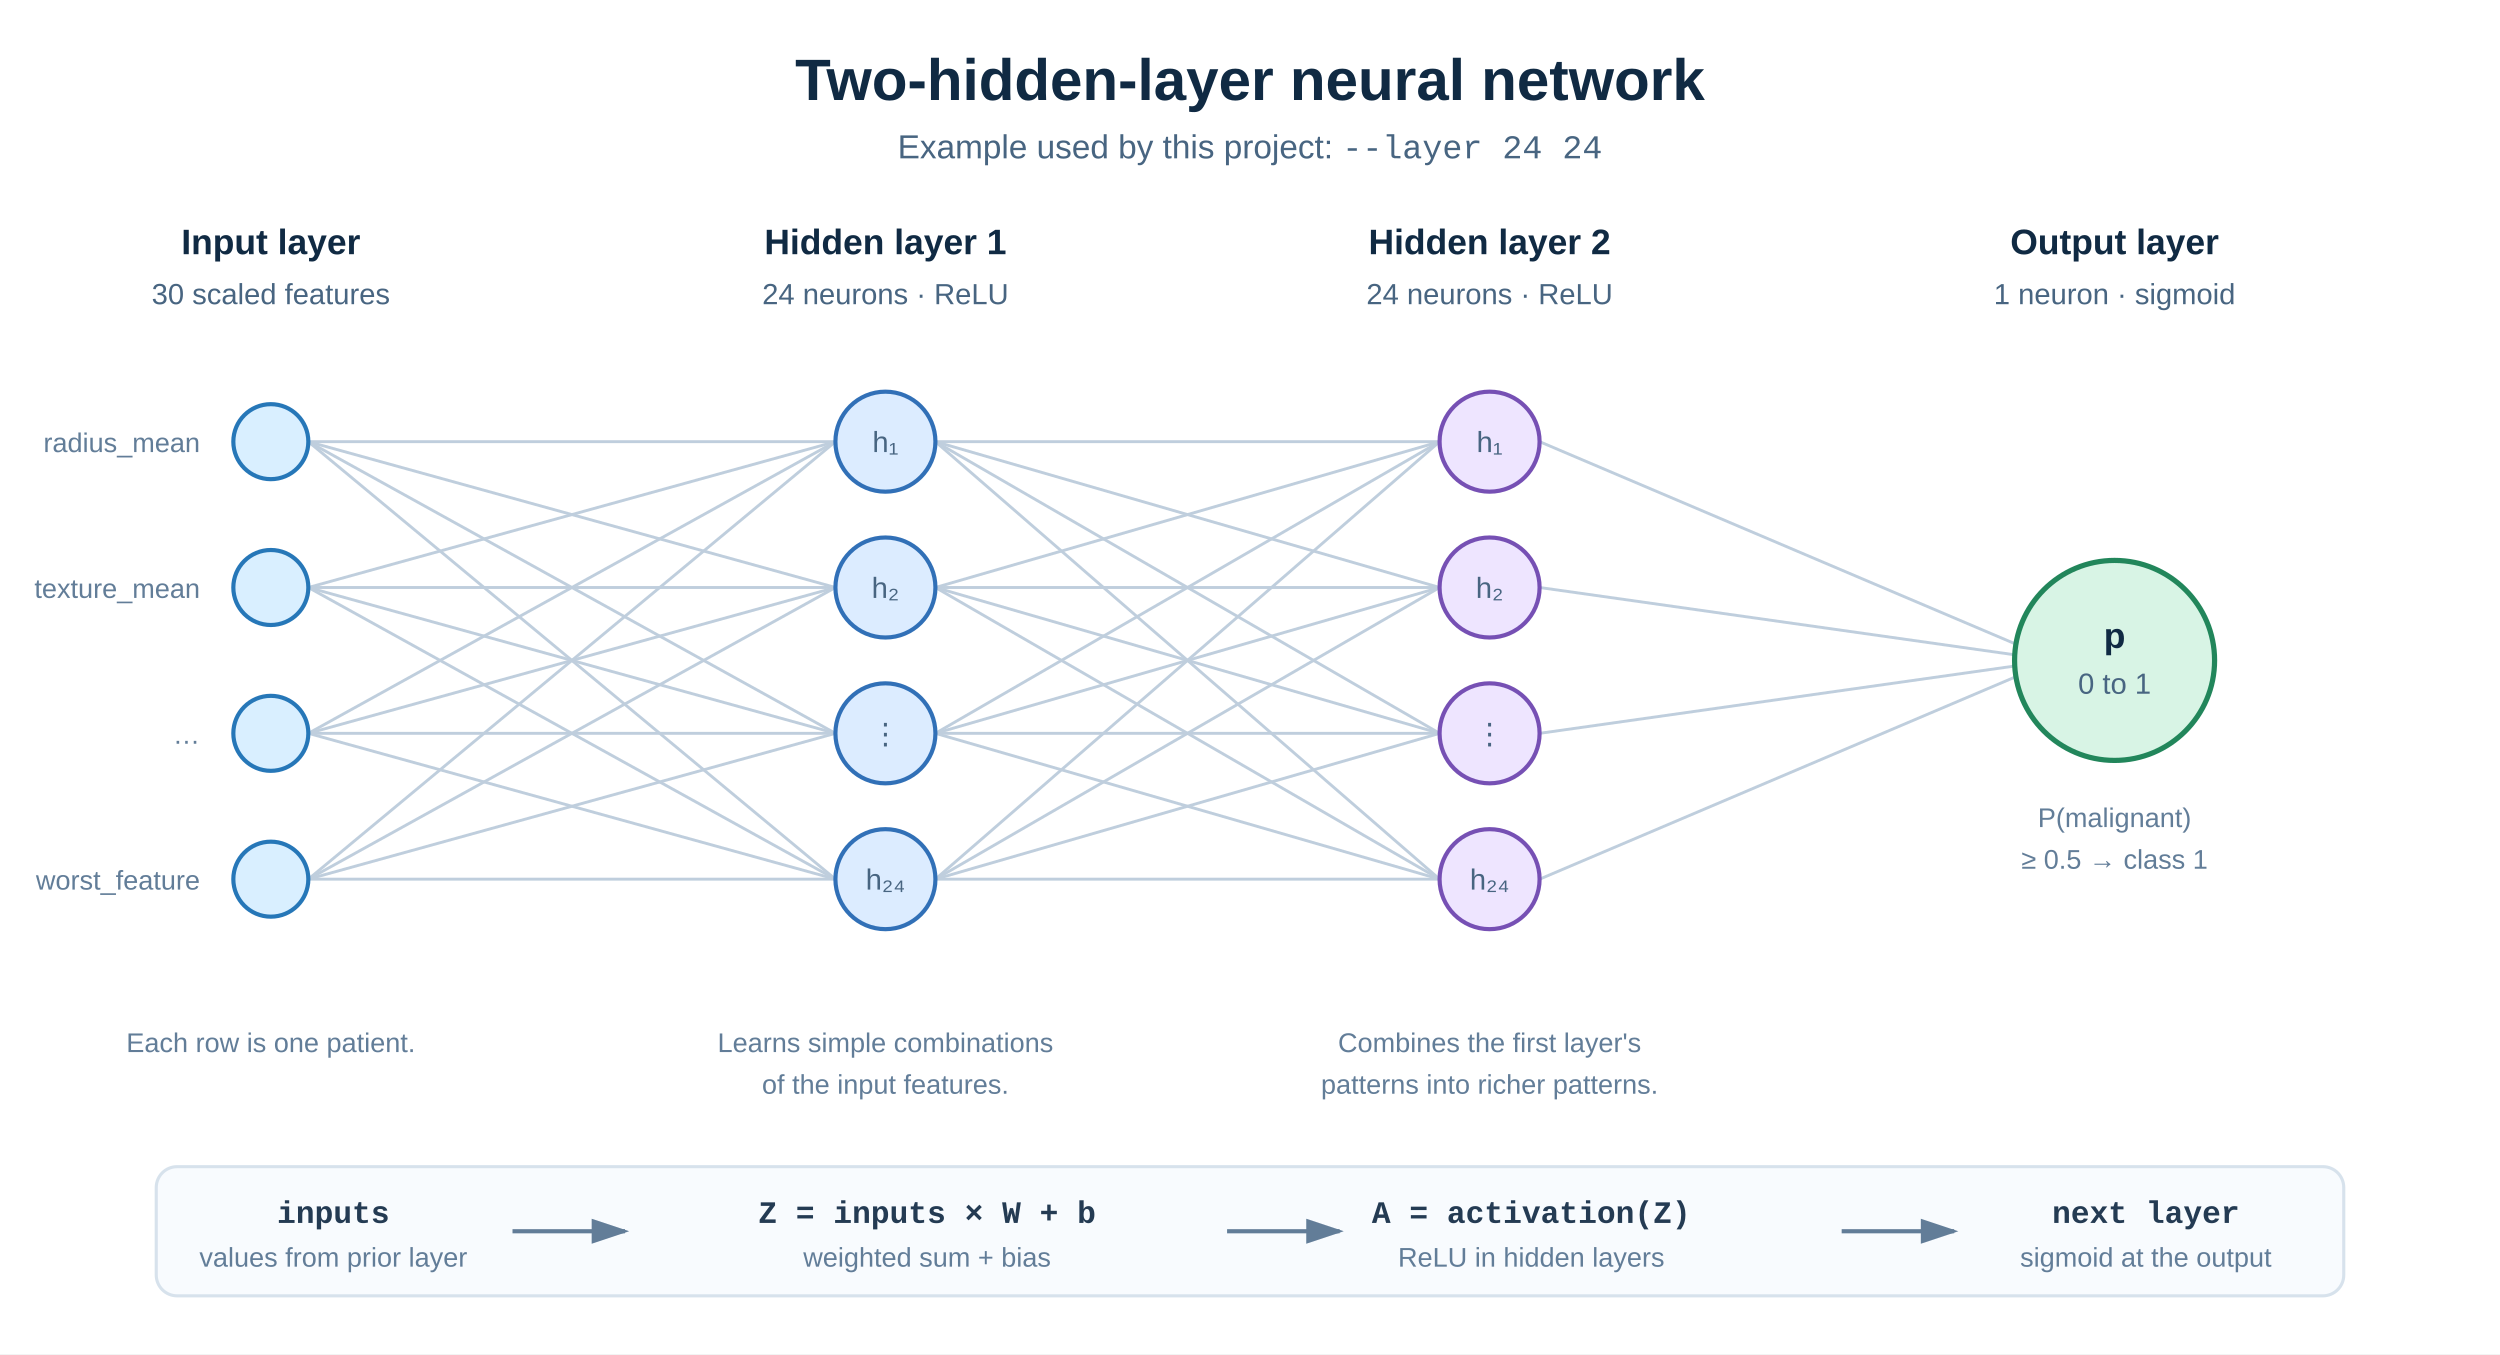
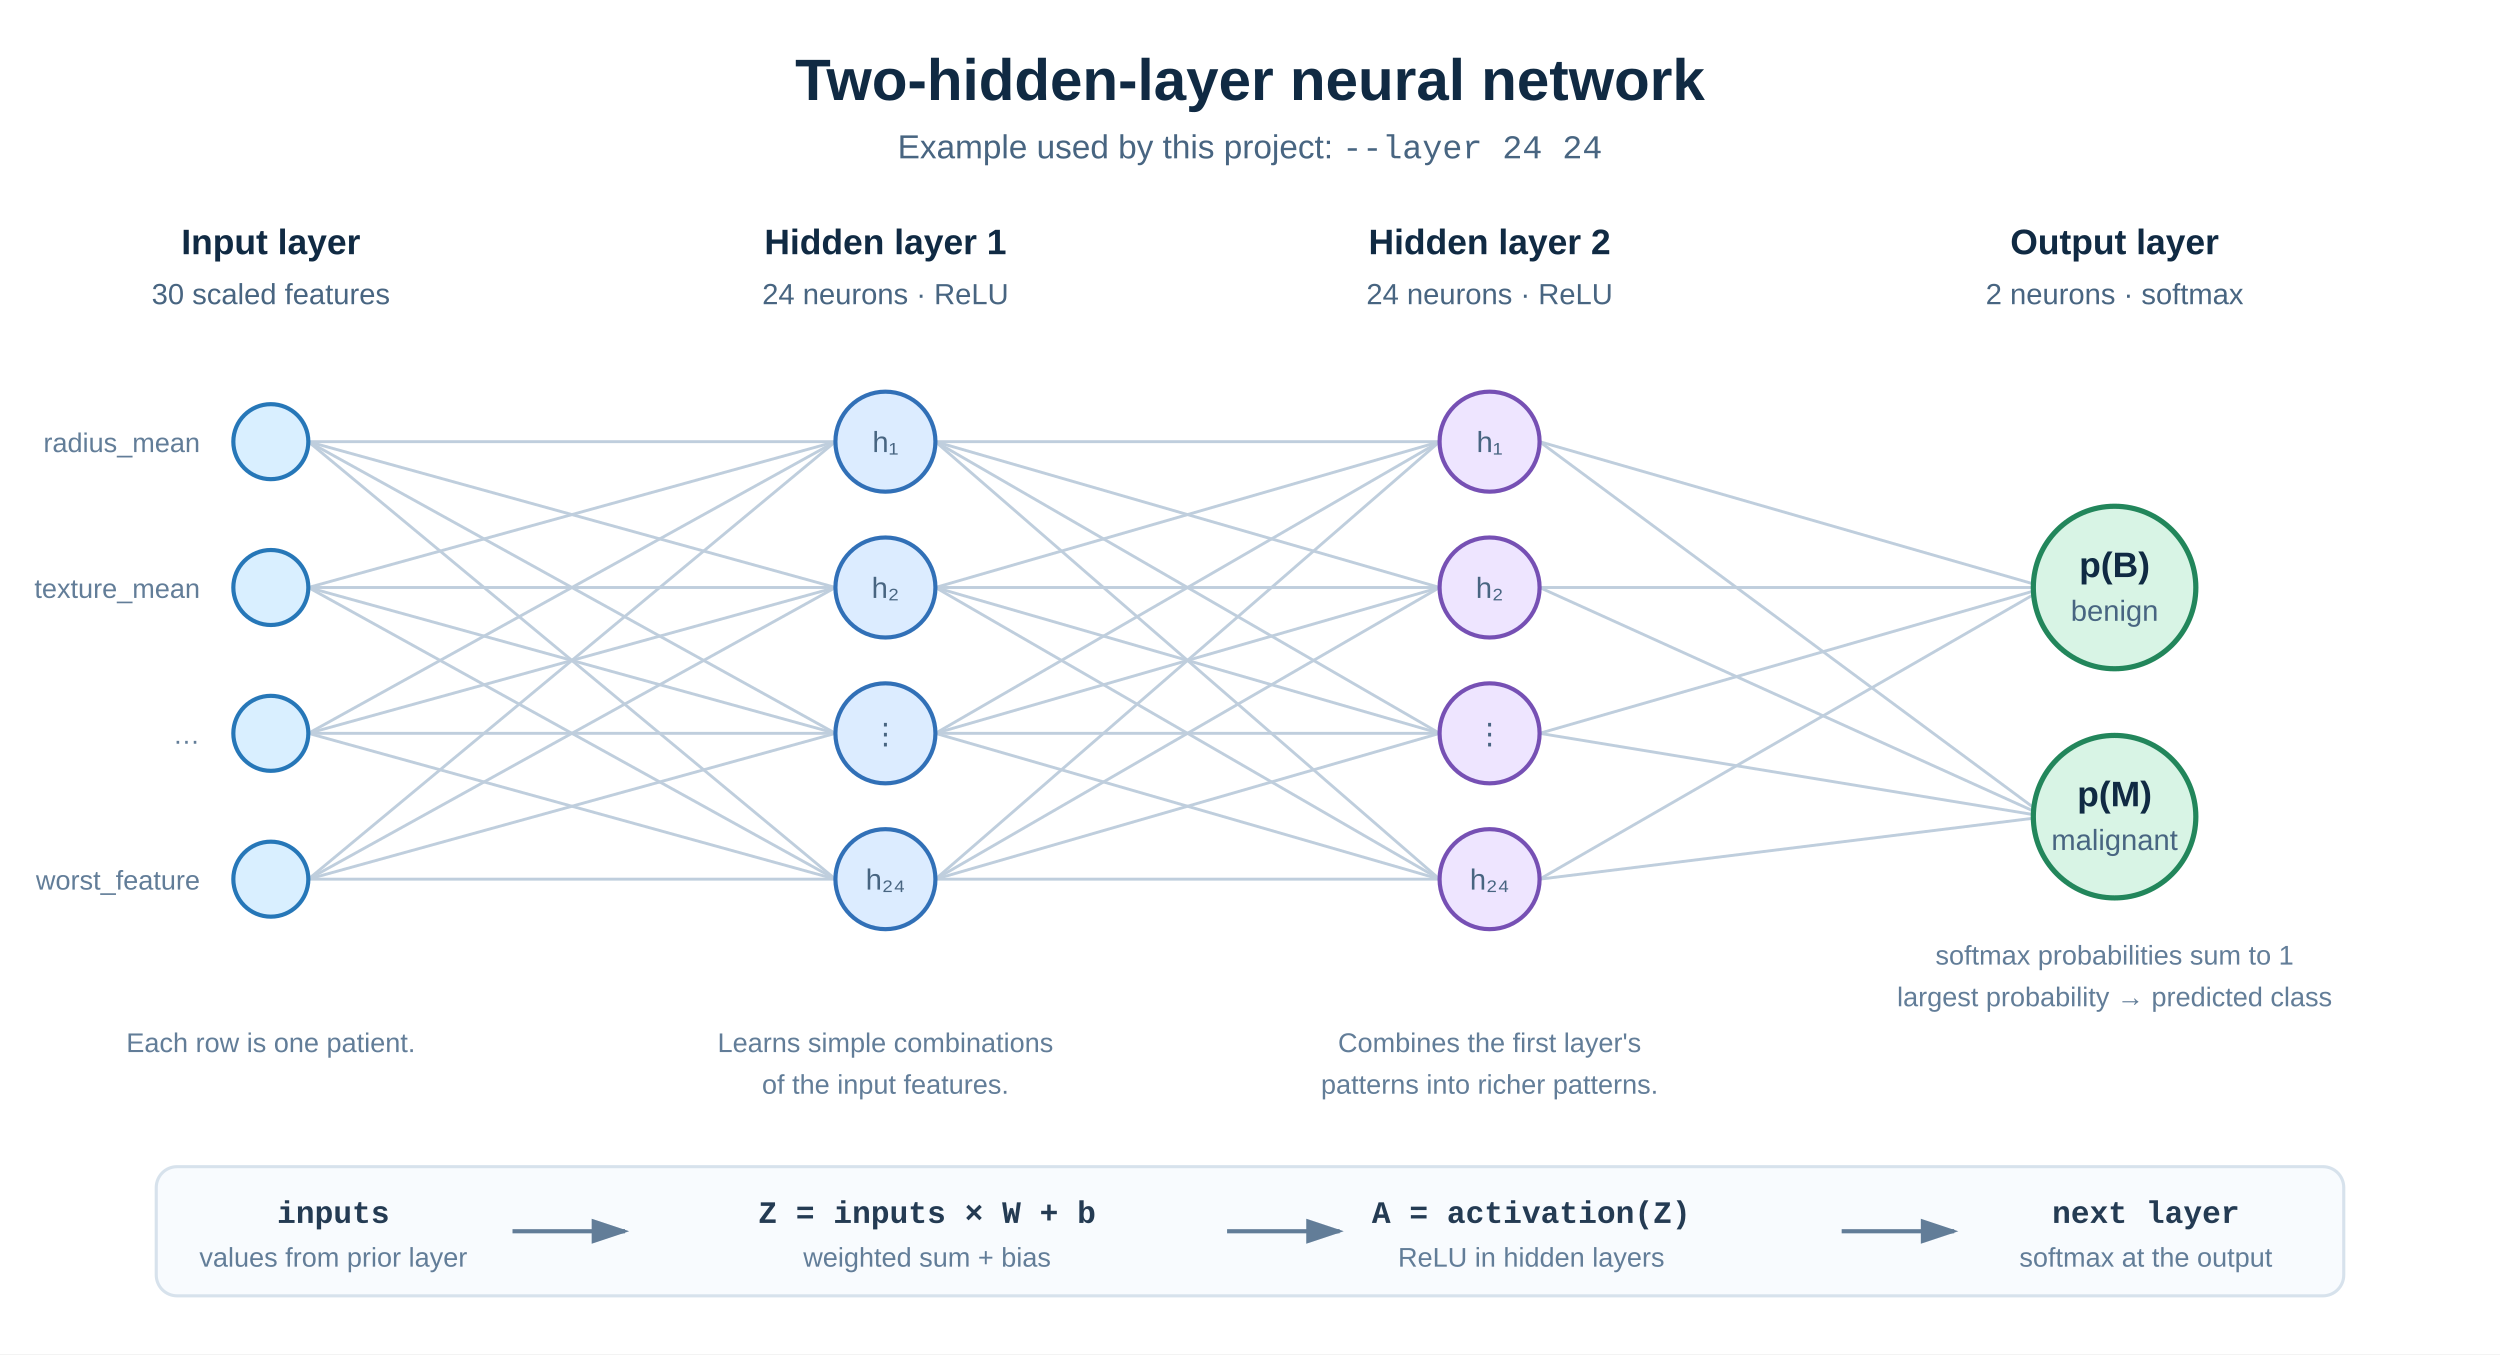
<svg xmlns="http://www.w3.org/2000/svg" width="1200" height="650" viewBox="0 0 1200 650" role="img" aria-labelledby="title description">
  <defs>
    <style>
      .heading { font: 700 28px Arial, sans-serif; fill: #102a43; }
      .subheading { font: 400 16px Arial, sans-serif; fill: #486581; }
      .label { font: 700 17px Arial, sans-serif; fill: #102a43; }
      .detail { font: 400 14px Arial, sans-serif; fill: #486581; }
      .small { font: 400 13px Arial, sans-serif; fill: #627d98; }
      .connection { stroke: #b8c9d9; stroke-width: 1.4; opacity: .9; }
      .node-input { fill: #d9efff; stroke: #2677b8; stroke-width: 2; }
      .node-hidden-one { fill: #dcecff; stroke: #3170b7; stroke-width: 2; }
      .node-hidden-two { fill: #eee5ff; stroke: #7650b4; stroke-width: 2; }
      .node-output { fill: #d8f4e5; stroke: #22865b; stroke-width: 2.5; }
      .panel { fill: #f8fbfe; stroke: #d7e2ec; stroke-width: 1.5; }
      .formula { font: 600 15px 'Courier New', monospace; fill: #243b53; }
    </style>
    <marker id="arrow" markerWidth="10" markerHeight="10" refX="8" refY="3" orient="auto" markerUnits="strokeWidth">
      <path d="M0,0 L0,6 L9,3 z" fill="#627d98" />
    </marker>
  </defs>
  <rect width="1200" height="650" fill="#ffffff" />
  <text x="600" y="48" text-anchor="middle" class="heading">Two-hidden-layer neural network</text>
  <text x="600" y="76" text-anchor="middle" class="subheading">Example used by this project: <tspan font-family="'Courier New', monospace">--layer 24 24</tspan>
  </text>
  <text x="130" y="122" text-anchor="middle" class="label">Input layer</text>
  <text x="130" y="146" text-anchor="middle" class="detail">30 scaled features</text>
  <text x="425" y="122" text-anchor="middle" class="label">Hidden layer 1</text>
  <text x="425" y="146" text-anchor="middle" class="detail">24 neurons · ReLU</text>
  <text x="715" y="122" text-anchor="middle" class="label">Hidden layer 2</text>
  <text x="715" y="146" text-anchor="middle" class="detail">24 neurons · ReLU</text>
  <text x="1015" y="122" text-anchor="middle" class="label">Output layer</text>
-   <text x="1015" y="146" text-anchor="middle" class="detail">1 neuron · sigmoid</text>
+   <text x="1015" y="146" text-anchor="middle" class="detail">2 neurons · softmax</text>
  <g class="connection">
    <path d="M148 212 L401 212" />
    <path d="M148 212 L401 282" />
    <path d="M148 212 L401 352" />
    <path d="M148 212 L401 422" />
    <path d="M148 282 L401 212" />
    <path d="M148 282 L401 282" />
    <path d="M148 282 L401 352" />
    <path d="M148 282 L401 422" />
    <path d="M148 352 L401 212" />
    <path d="M148 352 L401 282" />
    <path d="M148 352 L401 352" />
    <path d="M148 352 L401 422" />
    <path d="M148 422 L401 212" />
    <path d="M148 422 L401 282" />
    <path d="M148 422 L401 352" />
    <path d="M148 422 L401 422" />
  </g>
  <g class="connection">
    <path d="M449 212 L691 212" />
    <path d="M449 212 L691 282" />
    <path d="M449 212 L691 352" />
    <path d="M449 212 L691 422" />
    <path d="M449 282 L691 212" />
    <path d="M449 282 L691 282" />
    <path d="M449 282 L691 352" />
    <path d="M449 282 L691 422" />
    <path d="M449 352 L691 212" />
    <path d="M449 352 L691 282" />
    <path d="M449 352 L691 352" />
    <path d="M449 352 L691 422" />
    <path d="M449 422 L691 212" />
    <path d="M449 422 L691 282" />
    <path d="M449 422 L691 352" />
    <path d="M449 422 L691 422" />
  </g>
  <g class="connection">
-     <path d="M739 212 L986 317" />
-     <path d="M739 282 L986 317" />
-     <path d="M739 352 L986 317" />
-     <path d="M739 422 L986 317" />
+     <path d="M739 212 L982 282" />
+     <path d="M739 212 L982 392" />
+     <path d="M739 282 L982 282" />
+     <path d="M739 282 L982 392" />
+     <path d="M739 352 L982 282" />
+     <path d="M739 352 L982 392" />
+     <path d="M739 422 L982 282" />
+     <path d="M739 422 L982 392" />
  </g>
  <g class="node-input">
    <circle cx="130" cy="212" r="18" />
    <circle cx="130" cy="282" r="18" />
    <circle cx="130" cy="352" r="18" />
    <circle cx="130" cy="422" r="18" />
  </g>
  <text x="96" y="217" text-anchor="end" class="small">radius_mean</text>
  <text x="96" y="287" text-anchor="end" class="small">texture_mean</text>
  <text x="96" y="357" text-anchor="end" class="small">…</text>
  <text x="96" y="427" text-anchor="end" class="small">worst_feature</text>
  <text x="130" y="505" text-anchor="middle" class="small">Each row is one patient.</text>
  <g class="node-hidden-one">
    <circle cx="425" cy="212" r="24" />
    <circle cx="425" cy="282" r="24" />
    <circle cx="425" cy="352" r="24" />
    <circle cx="425" cy="422" r="24" />
  </g>
  <text x="425" y="217" text-anchor="middle" class="detail">h₁</text>
  <text x="425" y="287" text-anchor="middle" class="detail">h₂</text>
  <text x="425" y="357" text-anchor="middle" class="detail">⋮</text>
  <text x="425" y="427" text-anchor="middle" class="detail">h₂₄</text>
  <text x="425" y="505" text-anchor="middle" class="small">Learns simple combinations</text>
  <text x="425" y="525" text-anchor="middle" class="small">of the input features.</text>
  <g class="node-hidden-two">
    <circle cx="715" cy="212" r="24" />
    <circle cx="715" cy="282" r="24" />
    <circle cx="715" cy="352" r="24" />
    <circle cx="715" cy="422" r="24" />
  </g>
  <text x="715" y="217" text-anchor="middle" class="detail">h₁</text>
  <text x="715" y="287" text-anchor="middle" class="detail">h₂</text>
  <text x="715" y="357" text-anchor="middle" class="detail">⋮</text>
  <text x="715" y="427" text-anchor="middle" class="detail">h₂₄</text>
  <text x="715" y="505" text-anchor="middle" class="small">Combines the first layer's</text>
  <text x="715" y="525" text-anchor="middle" class="small">patterns into richer patterns.</text>
-   <circle cx="1015" cy="317" r="48" class="node-output" />
-   <text x="1015" y="311" text-anchor="middle" class="label">p</text>
-   <text x="1015" y="333" text-anchor="middle" class="detail">0 to 1</text>
-   <text x="1015" y="397" text-anchor="middle" class="small">P(malignant)</text>
-   <text x="1015" y="417" text-anchor="middle" class="small">≥ 0.5 → class 1</text>
+   <circle cx="1015" cy="282" r="39" class="node-output" />
+   <circle cx="1015" cy="392" r="39" class="node-output" />
+   <text x="1015" y="277" text-anchor="middle" class="label">p(B)</text>
+   <text x="1015" y="298" text-anchor="middle" class="detail">benign</text>
+   <text x="1015" y="387" text-anchor="middle" class="label">p(M)</text>
+   <text x="1015" y="408" text-anchor="middle" class="detail">malignant</text>
+   <text x="1015" y="463" text-anchor="middle" class="small">softmax probabilities sum to 1</text>
+   <text x="1015" y="483" text-anchor="middle" class="small">largest probability → predicted class</text>
  <rect x="75" y="560" width="1050" height="62" rx="10" class="panel" />
  <path d="M246 591 L300 591" stroke="#627d98" stroke-width="2" marker-end="url(#arrow)" />
  <path d="M589 591 L643 591" stroke="#627d98" stroke-width="2" marker-end="url(#arrow)" />
  <path d="M884 591 L938 591" stroke="#627d98" stroke-width="2" marker-end="url(#arrow)" />
  <text x="160" y="587" text-anchor="middle" class="formula">inputs</text>
  <text x="160" y="608" text-anchor="middle" class="small">values from prior layer</text>
  <text x="445" y="587" text-anchor="middle" class="formula">Z = inputs × W + b</text>
  <text x="445" y="608" text-anchor="middle" class="small">weighted sum + bias</text>
  <text x="735" y="587" text-anchor="middle" class="formula">A = activation(Z)</text>
  <text x="735" y="608" text-anchor="middle" class="small">ReLU in hidden layers</text>
  <text x="1030" y="587" text-anchor="middle" class="formula">next layer</text>
-   <text x="1030" y="608" text-anchor="middle" class="small">sigmoid at the output</text>
+   <text x="1030" y="608" text-anchor="middle" class="small">softmax at the output</text>
</svg>
